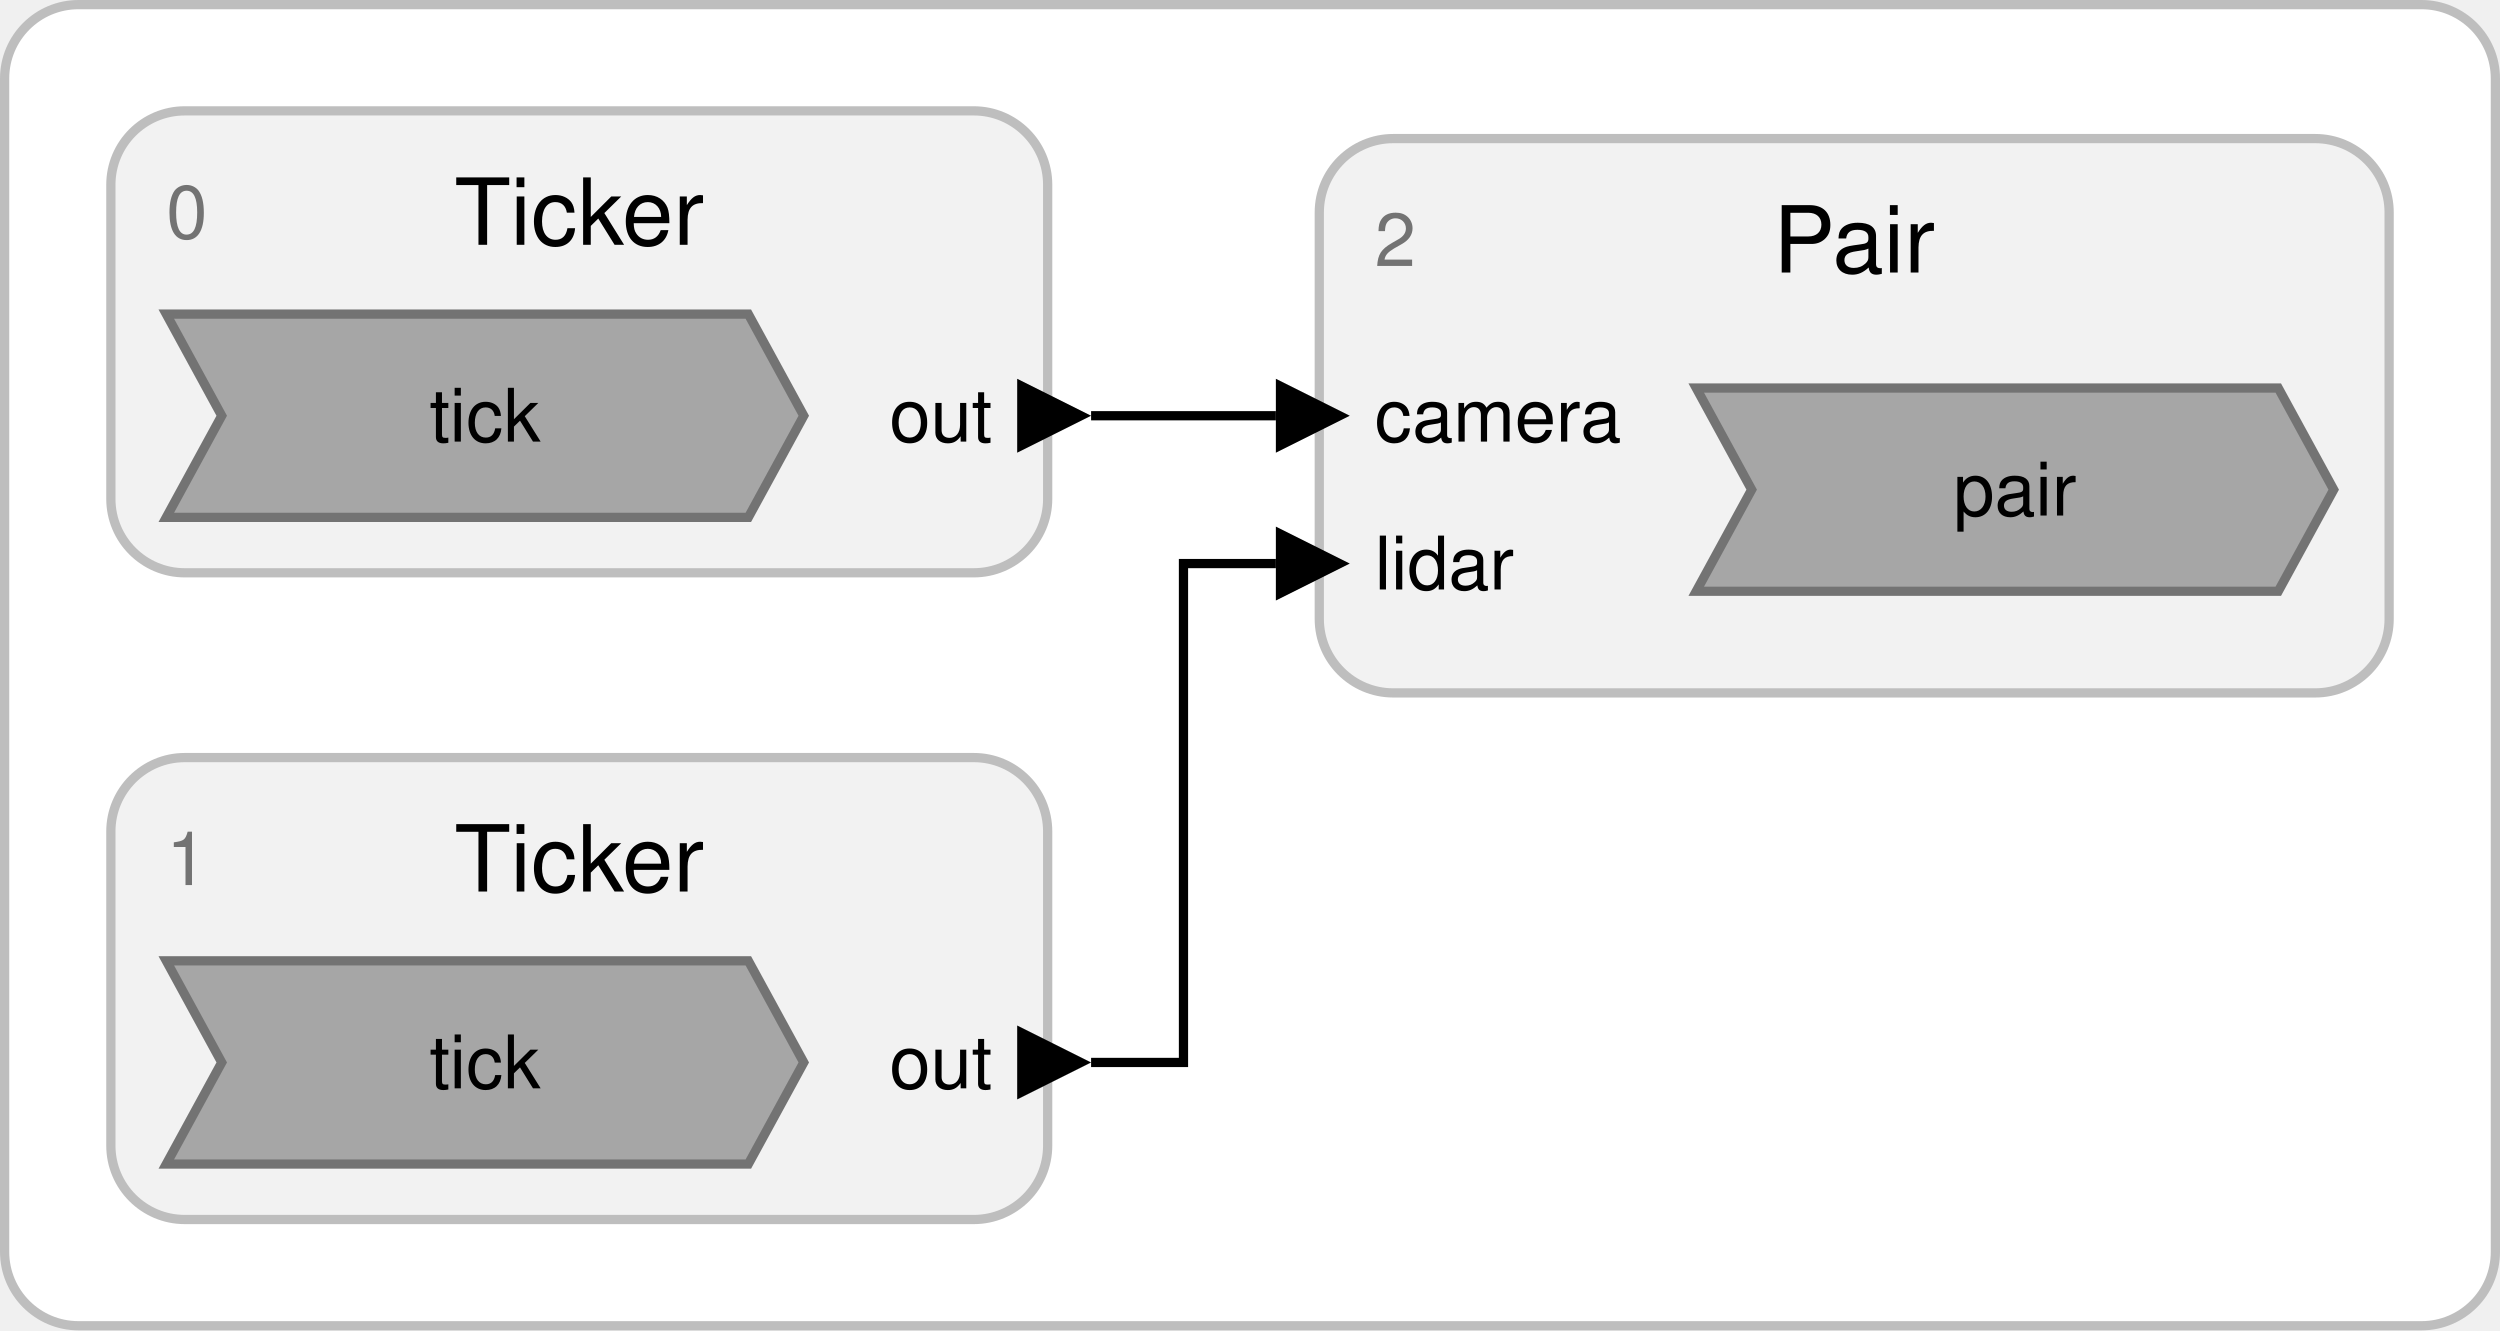
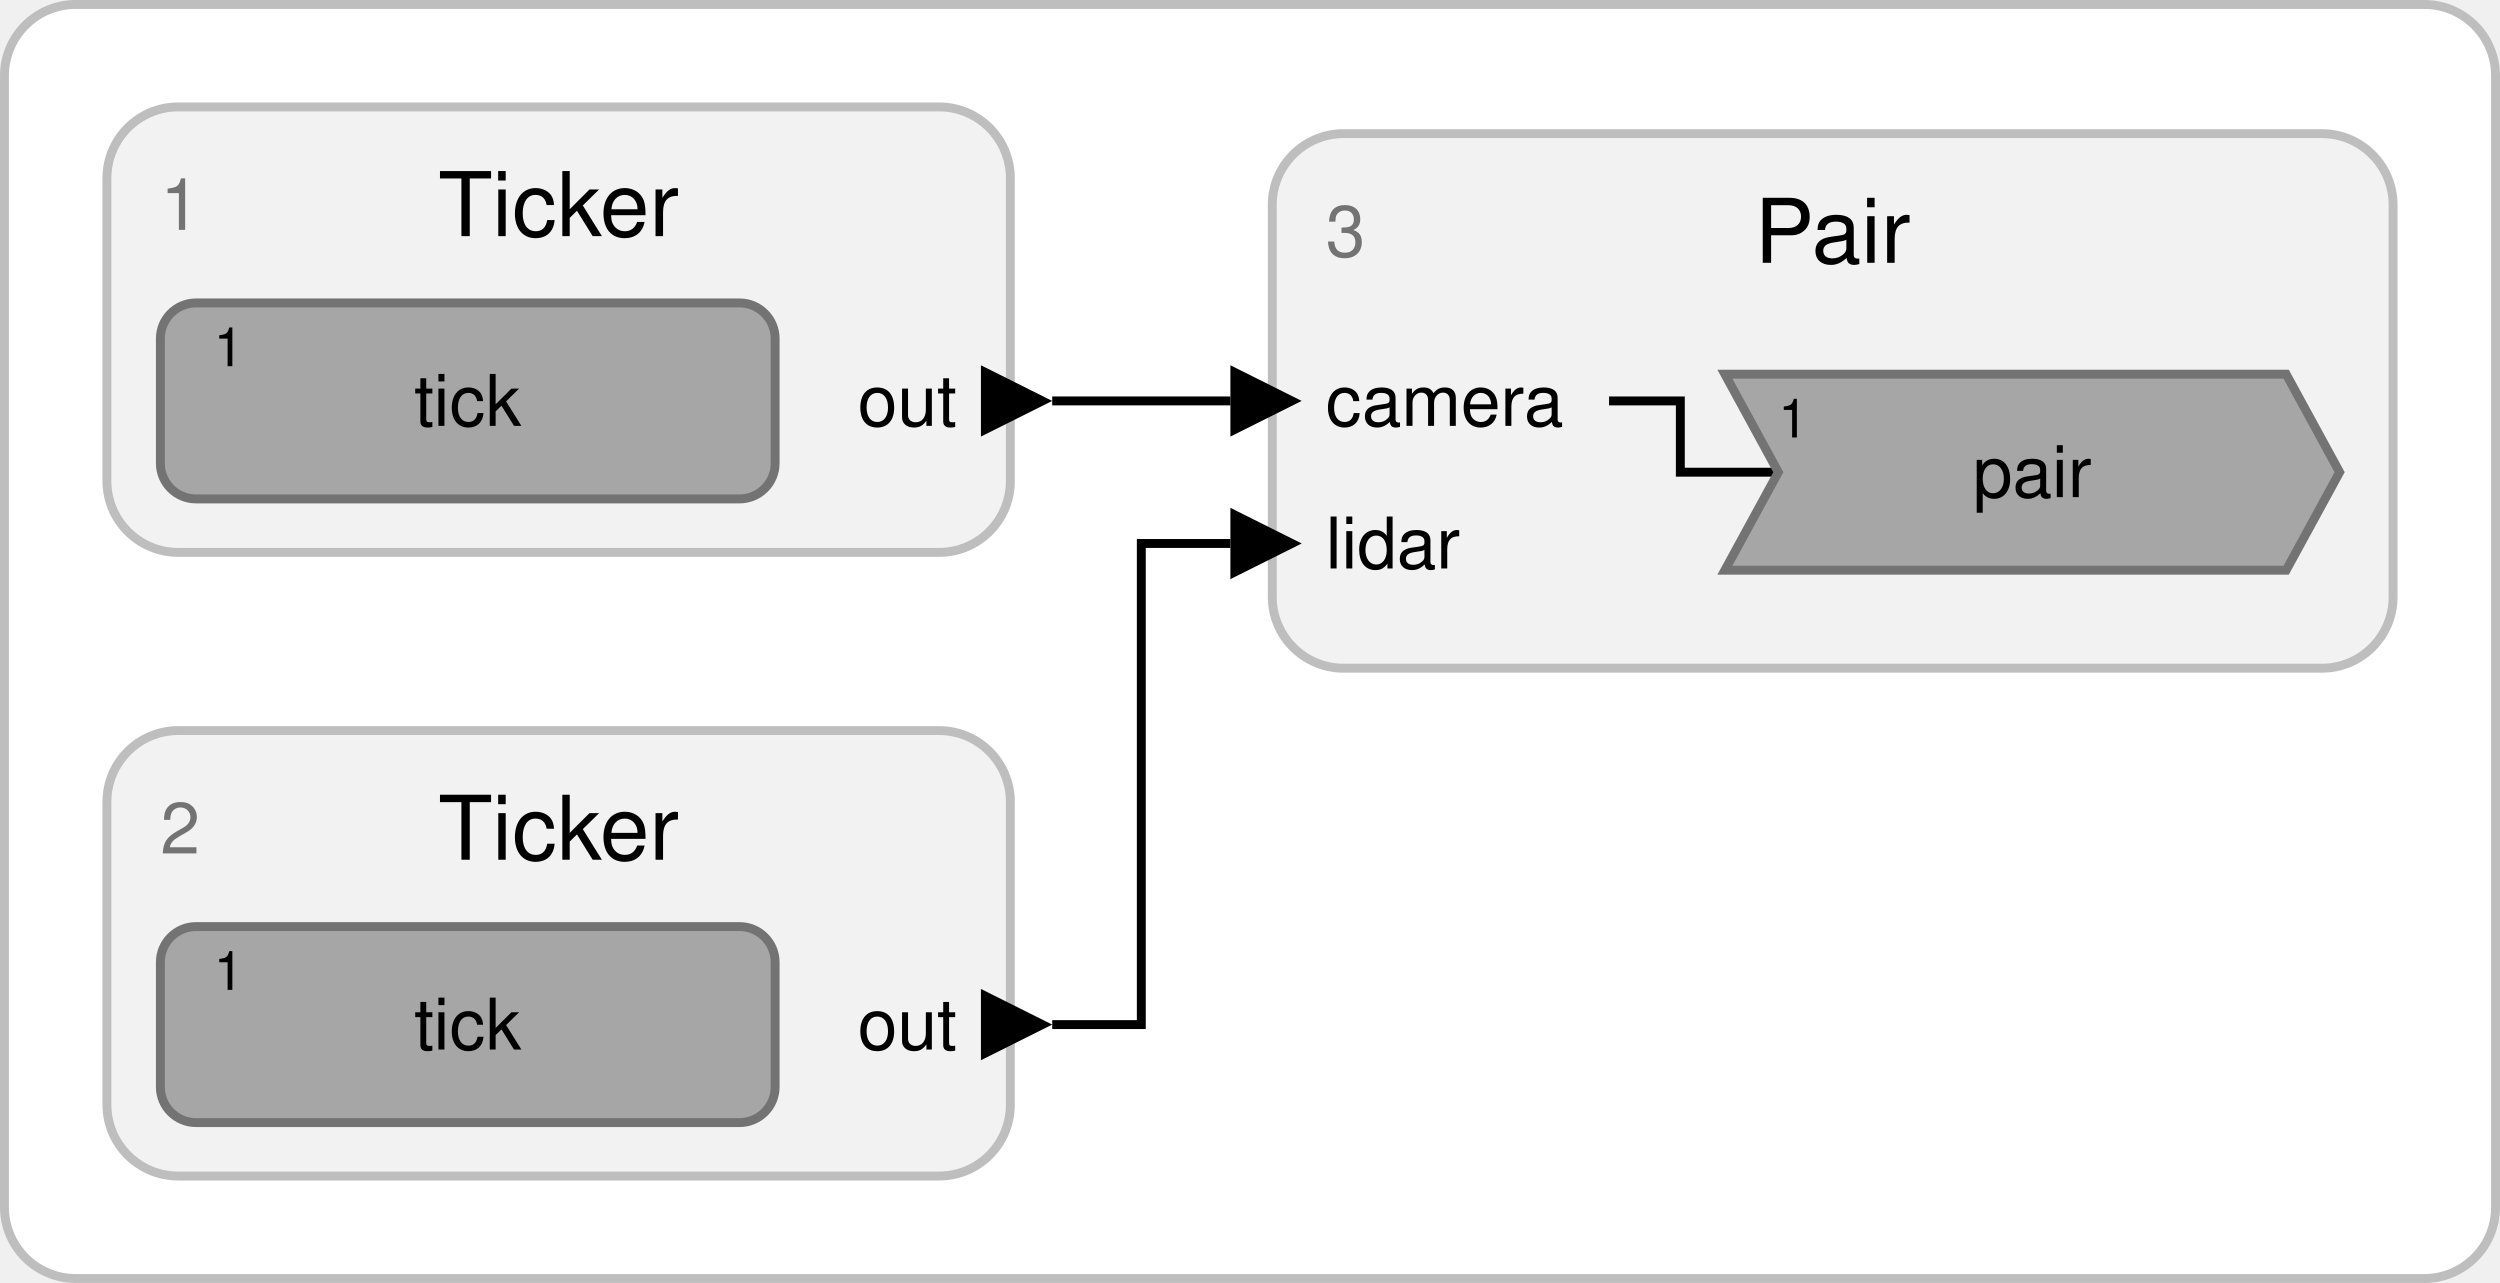
- <svg xmlns="http://www.w3.org/2000/svg" width="405.9" height="216" viewBox="0 0 270.6 144" font-family="Helvetica, Arial, sans-serif">
-   <rect x="0.5" y="0.5" width="269.6" height="143" rx="8" fill="white" stroke="#bebebe" />
+ <svg xmlns="http://www.w3.org/2000/svg" width="420.9" height="216" viewBox="0 0 280.6 144" font-family="Helvetica, Arial, sans-serif">
+   <rect x="0.5" y="0.5" width="279.6" height="143" rx="8" fill="white" stroke="#bebebe" />
  <polyline class="connection" points="118.1,45 138.1,45" fill="none" stroke="black" />
  <polyline class="connection" points="118.1,115 128.1,115 128.1,61 138.1,61" fill="none" stroke="black" />
  <rect class="node" x="12" y="12" width="101.4" height="50" rx="8" fill="#f2f2f2" stroke="#bebebe" />
  <g fill="#737373">
-     <text x="18" y="25.8" font-size="8" text-anchor="start">0</text>
+     <text x="18" y="25.8" font-size="8" text-anchor="start">1</text>
  </g>
  <text x="62.7" y="26.5" font-size="10" text-anchor="middle">Ticker</text>
-   <polygon class="task" points="18,34 81,34 87,45 81,56 18,56 24,45" fill="#a6a6a6" stroke="#737373" />
+   <rect class="task" x="18" y="34" width="69" height="22" rx="4" fill="#a6a6a6" stroke="#737373" />
+   <text x="24" y="41.1" font-size="6" text-anchor="start">1</text>
  <text x="52.5" y="47.8" font-size="8" text-anchor="middle">tick</text>
  <polygon class="port" points="110.1,41 118.1,45 110.1,49" />
  <text x="107.4" y="47.8" font-size="8" text-anchor="end">out</text>
  <rect class="node" x="12" y="82" width="101.4" height="50" rx="8" fill="#f2f2f2" stroke="#bebebe" />
  <g fill="#737373">
-     <text x="18" y="95.8" font-size="8" text-anchor="start">1</text>
+     <text x="18" y="95.8" font-size="8" text-anchor="start">2</text>
  </g>
  <text x="62.7" y="96.5" font-size="10" text-anchor="middle">Ticker</text>
-   <polygon class="task" points="18,104 81,104 87,115 81,126 18,126 24,115" fill="#a6a6a6" stroke="#737373" />
+   <rect class="task" x="18" y="104" width="69" height="22" rx="4" fill="#a6a6a6" stroke="#737373" />
+   <text x="24" y="111.1" font-size="6" text-anchor="start">1</text>
  <text x="52.5" y="117.8" font-size="8" text-anchor="middle">tick</text>
  <polygon class="port" points="110.1,111 118.1,115 110.1,119" />
  <text x="107.4" y="117.8" font-size="8" text-anchor="end">out</text>
-   <rect class="node" x="142.8" y="15" width="115.8" height="60" rx="8" fill="#f2f2f2" stroke="#bebebe" />
+   <rect class="node" x="142.8" y="15" width="125.8" height="60" rx="8" fill="#f2f2f2" stroke="#bebebe" />
  <g fill="#737373">
-     <text x="148.8" y="28.8" font-size="8" text-anchor="start">2</text>
+     <text x="148.8" y="28.8" font-size="8" text-anchor="start">3</text>
  </g>
-   <text x="200.7" y="29.5" font-size="10" text-anchor="middle">Pair</text>
-   <polygon class="task" points="183.6,42 246.6,42 252.6,53 246.6,64 183.6,64 189.6,53" fill="#a6a6a6" stroke="#737373" />
-   <text x="218.1" y="55.8" font-size="8" text-anchor="middle">pair</text>
+   <text x="205.7" y="29.5" font-size="10" text-anchor="middle">Pair</text>
+   <polyline class="trigger" points="180.6,45 188.6,45 188.6,53 199.6,53" fill="none" stroke="black" />
+   <polygon class="reaction" points="193.6,42 256.6,42 262.6,53 256.6,64 193.6,64 199.6,53" fill="#a6a6a6" stroke="#737373" />
+   <text x="199.6" y="49.1" font-size="6" text-anchor="start">1</text>
+   <text x="228.1" y="55.8" font-size="8" text-anchor="middle">pair</text>
  <polygon class="port" points="138.1,41 146.1,45 138.1,49" />
  <text x="148.8" y="47.8" font-size="8" text-anchor="start">camera</text>
  <polygon class="port" points="138.1,57 146.1,61 138.1,65" />
  <text x="148.8" y="63.8" font-size="8" text-anchor="start">lidar</text>
</svg>
